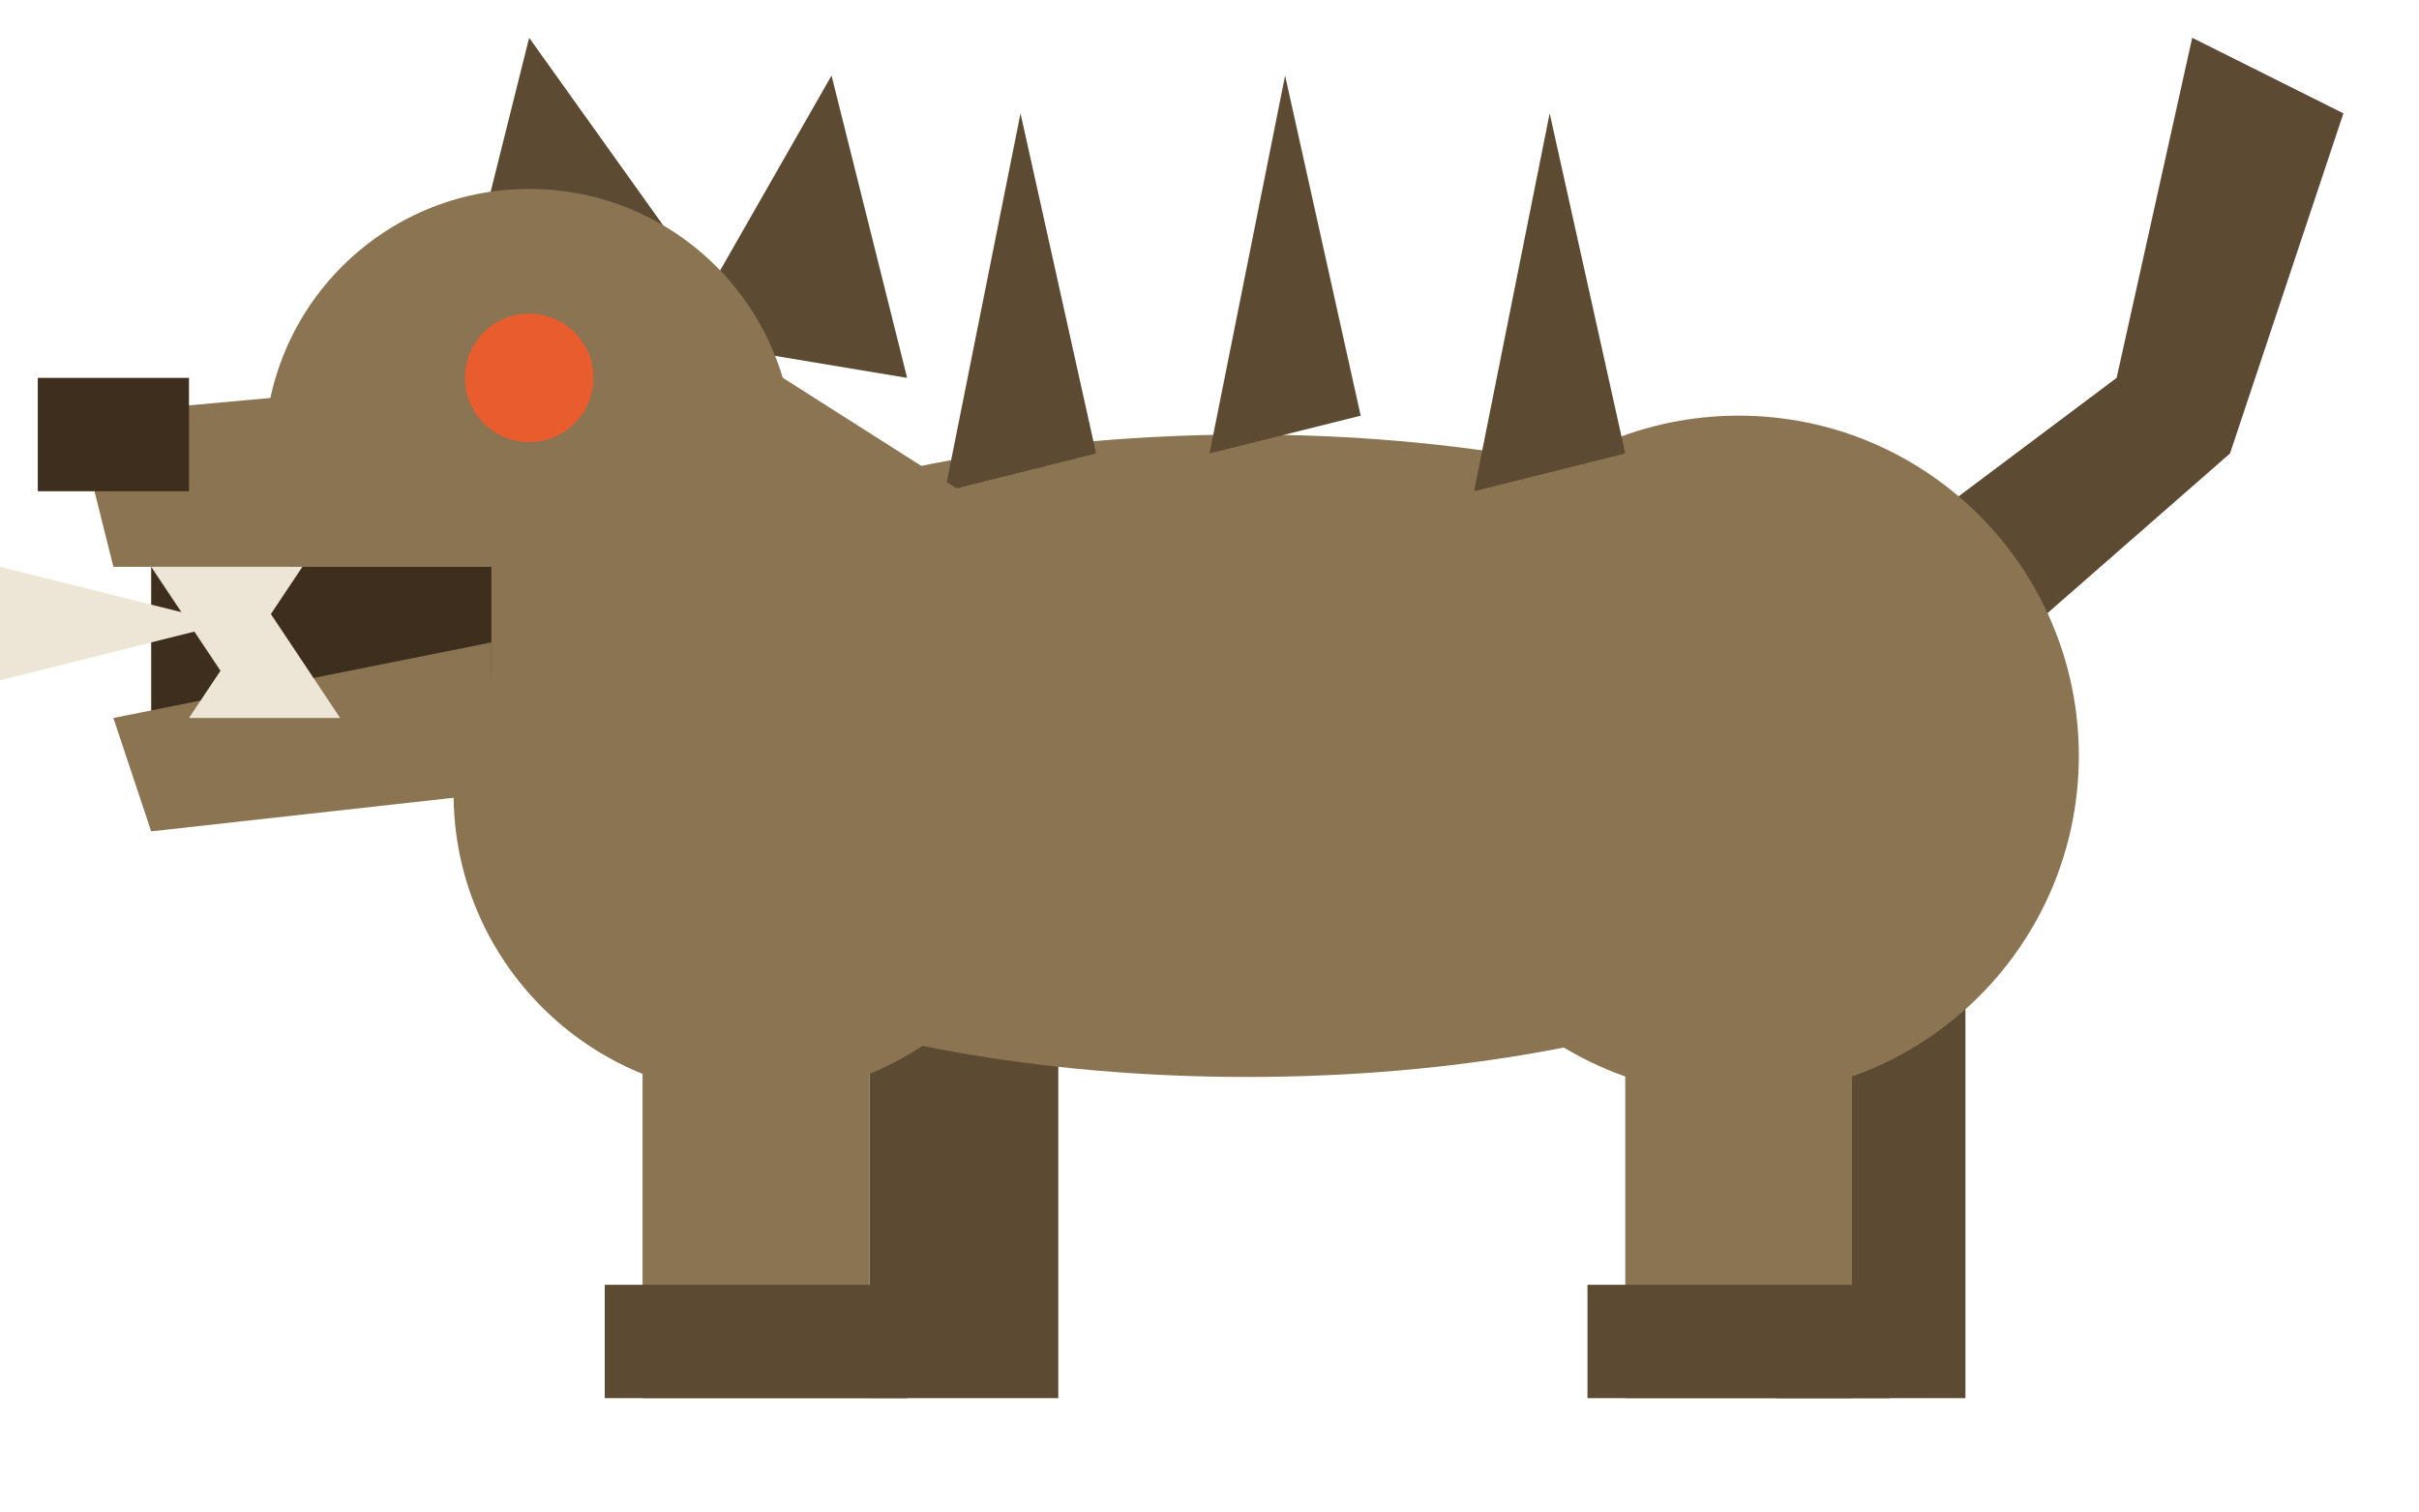
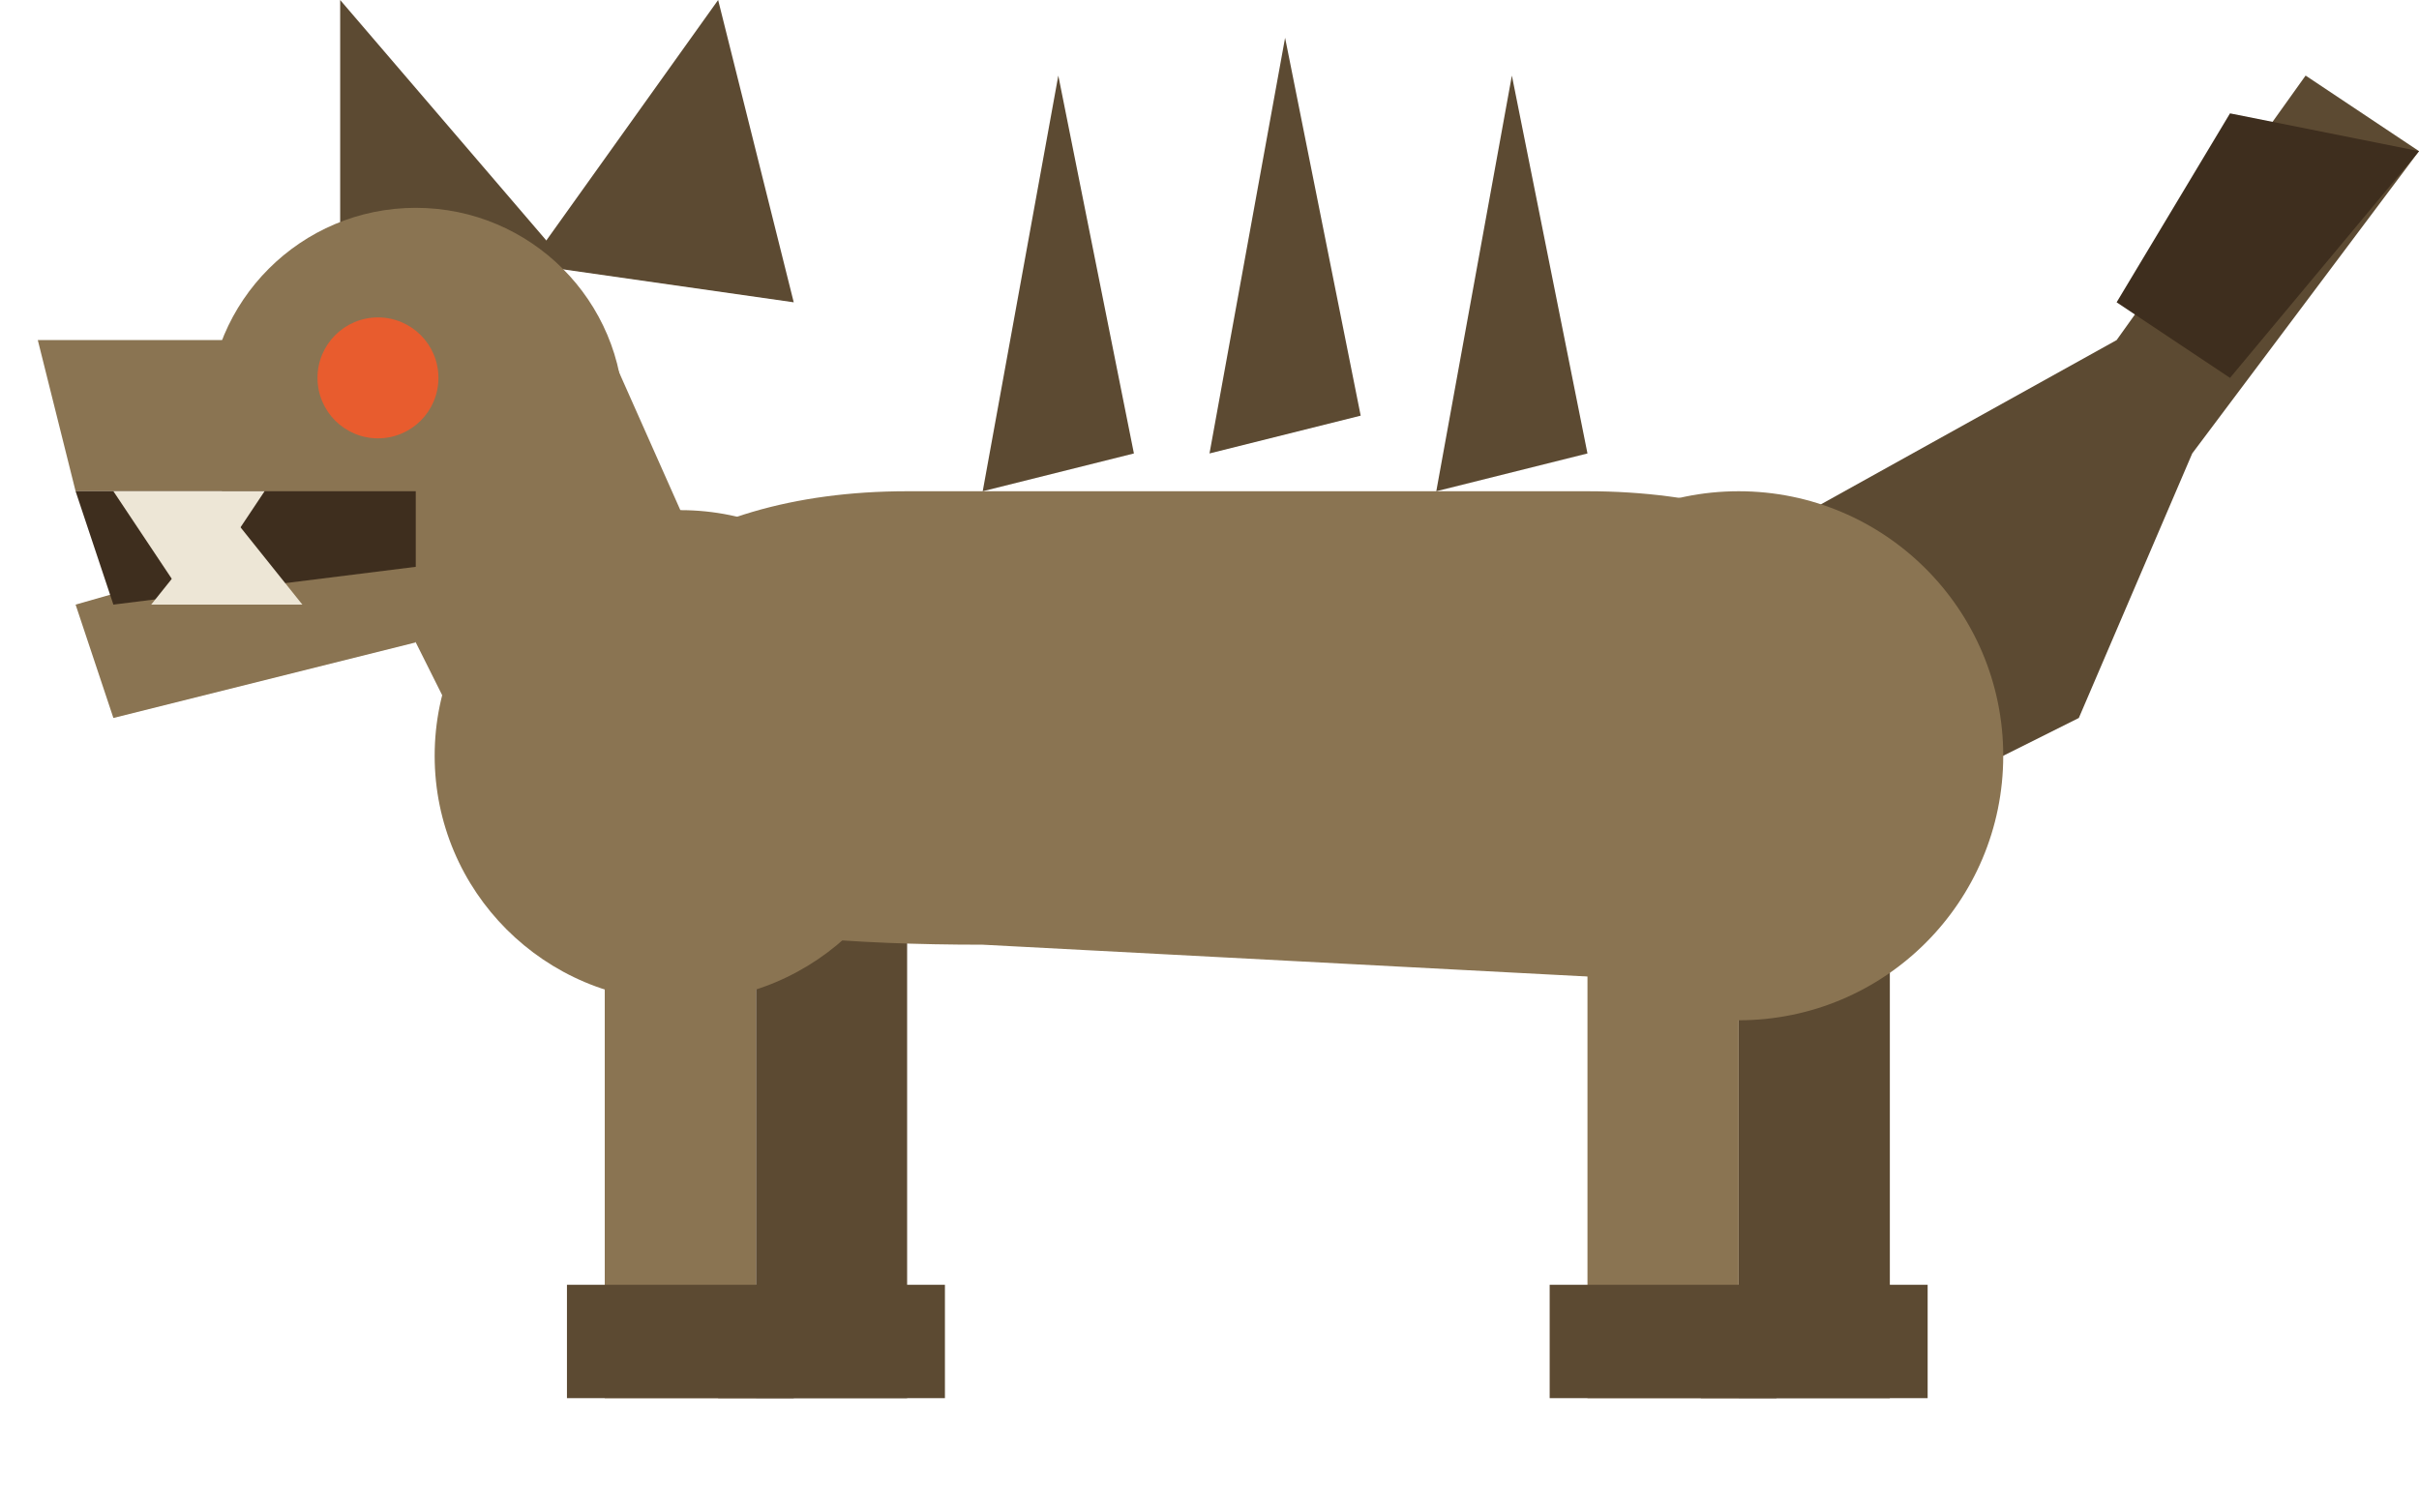
<svg xmlns="http://www.w3.org/2000/svg" width="64" height="40" viewBox="0 0 64 40">
-   <rect x="47" y="25" width="5" height="12" fill="#5C4A32" />
-   <rect x="23" y="25" width="5" height="12" fill="#5C4A32" />
-   <polygon points="48,16 56,10 58,1 62,3 59,12 51,19" fill="#5C4A32" />
-   <ellipse cx="33" cy="20" rx="20" ry="8.5" fill="#8A7452" />
-   <circle cx="46" cy="20" r="9" fill="#8A7452" />
-   <polygon points="25,13 27,3 29,12" fill="#5C4A32" />
-   <polygon points="32,12 34,2 36,11" fill="#5C4A32" />
-   <polygon points="39,13 41,3 43,12" fill="#5C4A32" />
-   <polygon points="11,19 16,7 27,14 22,25" fill="#8A7452" />
-   <circle cx="20" cy="21" r="8" fill="#8A7452" />
-   <rect x="43" y="26" width="6" height="11" fill="#8A7452" />
-   <rect x="17" y="26" width="6" height="11" fill="#8A7452" />
-   <rect x="42" y="34" width="8" height="3" fill="#5C4A32" />
-   <rect x="16" y="34" width="8" height="3" fill="#5C4A32" />
-   <polygon points="12,9 14,1 19,8" fill="#5C4A32" />
-   <polygon points="18,9 22,2 24,10" fill="#5C4A32" />
-   <circle cx="14" cy="12" r="7" fill="#8A7452" />
-   <polygon points="4,15 13,15 13,18 4,19" fill="#3E2E1E" />
-   <polygon points="2,11 13,10 13,15 3,15" fill="#8A7452" />
-   <polygon points="3,19 13,17 13,21 4,22" fill="#8A7452" />
-   <polygon points="4,15 6,18 8,15" fill="#EDE6D6" />
-   <polygon points="5,19 7,16 9,19" fill="#EDE6D6" />
-   <rect x="1" y="10" width="4" height="3" fill="#3E2E1E" />
-   <polygon points="0,15 6,16.5 0,18" fill="#EDE6D6" />
-   <circle cx="14" cy="10" r="1.7" fill="#E85C2E" />
+   <rect x="20" y="23" width="4" height="14" fill="#5C4A32" />
+   <rect x="46" y="23" width="4" height="14" fill="#5C4A32" />
+   <rect x="19" y="34" width="6" height="3" fill="#5C4A32" />
+   <rect x="45" y="34" width="6" height="3" fill="#5C4A32" />
+   <polygon points="47,14 56,9 61,2 64,4 58,12 55,19 47,23" fill="#5C4A32" />
+   <polygon points="59,3 64,4 59,10 56,8" fill="#3E2E1E" />
+   <path d="M14,21 C14,16 18,13 24,13 L42,13 C48,13 52,16 52,20 C52,25 49,27 45,26 L26,25 C19,25 14,24 14,21 Z" fill="#8A7452" />
+   <circle cx="46" cy="20" r="7" fill="#8A7452" />
+   <circle cx="18" cy="20" r="6.5" fill="#8A7452" />
+   <polygon points="26,13 28,2 30,12" fill="#5C4A32" />
+   <polygon points="32,12 34,1 36,11" fill="#5C4A32" />
+   <polygon points="38,13 40,2 42,12" fill="#5C4A32" />
+   <rect x="16" y="23" width="4" height="14" fill="#8A7452" />
+   <rect x="42" y="23" width="4" height="14" fill="#8A7452" />
+   <rect x="15" y="34" width="6" height="3" fill="#5C4A32" />
+   <rect x="41" y="34" width="6" height="3" fill="#5C4A32" />
+   <polygon points="9,13 16,9 20,18 13,21" fill="#8A7452" />
+   <polygon points="9,9 9,0 15,7" fill="#5C4A32" />
+   <polygon points="14,7 19,0 21,8" fill="#5C4A32" />
+   <circle cx="11" cy="11" r="5.5" fill="#8A7452" />
+   <polygon points="1,9 8,9 11,11 11,13 2,13" fill="#8A7452" />
+   <polygon points="2,16 9,14 11,15 11,17 3,19" fill="#8A7452" />
+   <polygon points="2,13 11,13 11,15 3,16" fill="#3E2E1E" />
+   <polygon points="3,13 5,16 7,13" fill="#EDE6D6" />
+   <polygon points="4,16 6,13.5 8,16" fill="#EDE6D6" />
+   <circle cx="10" cy="10" r="1.6" fill="#E85C2E" />
</svg>
